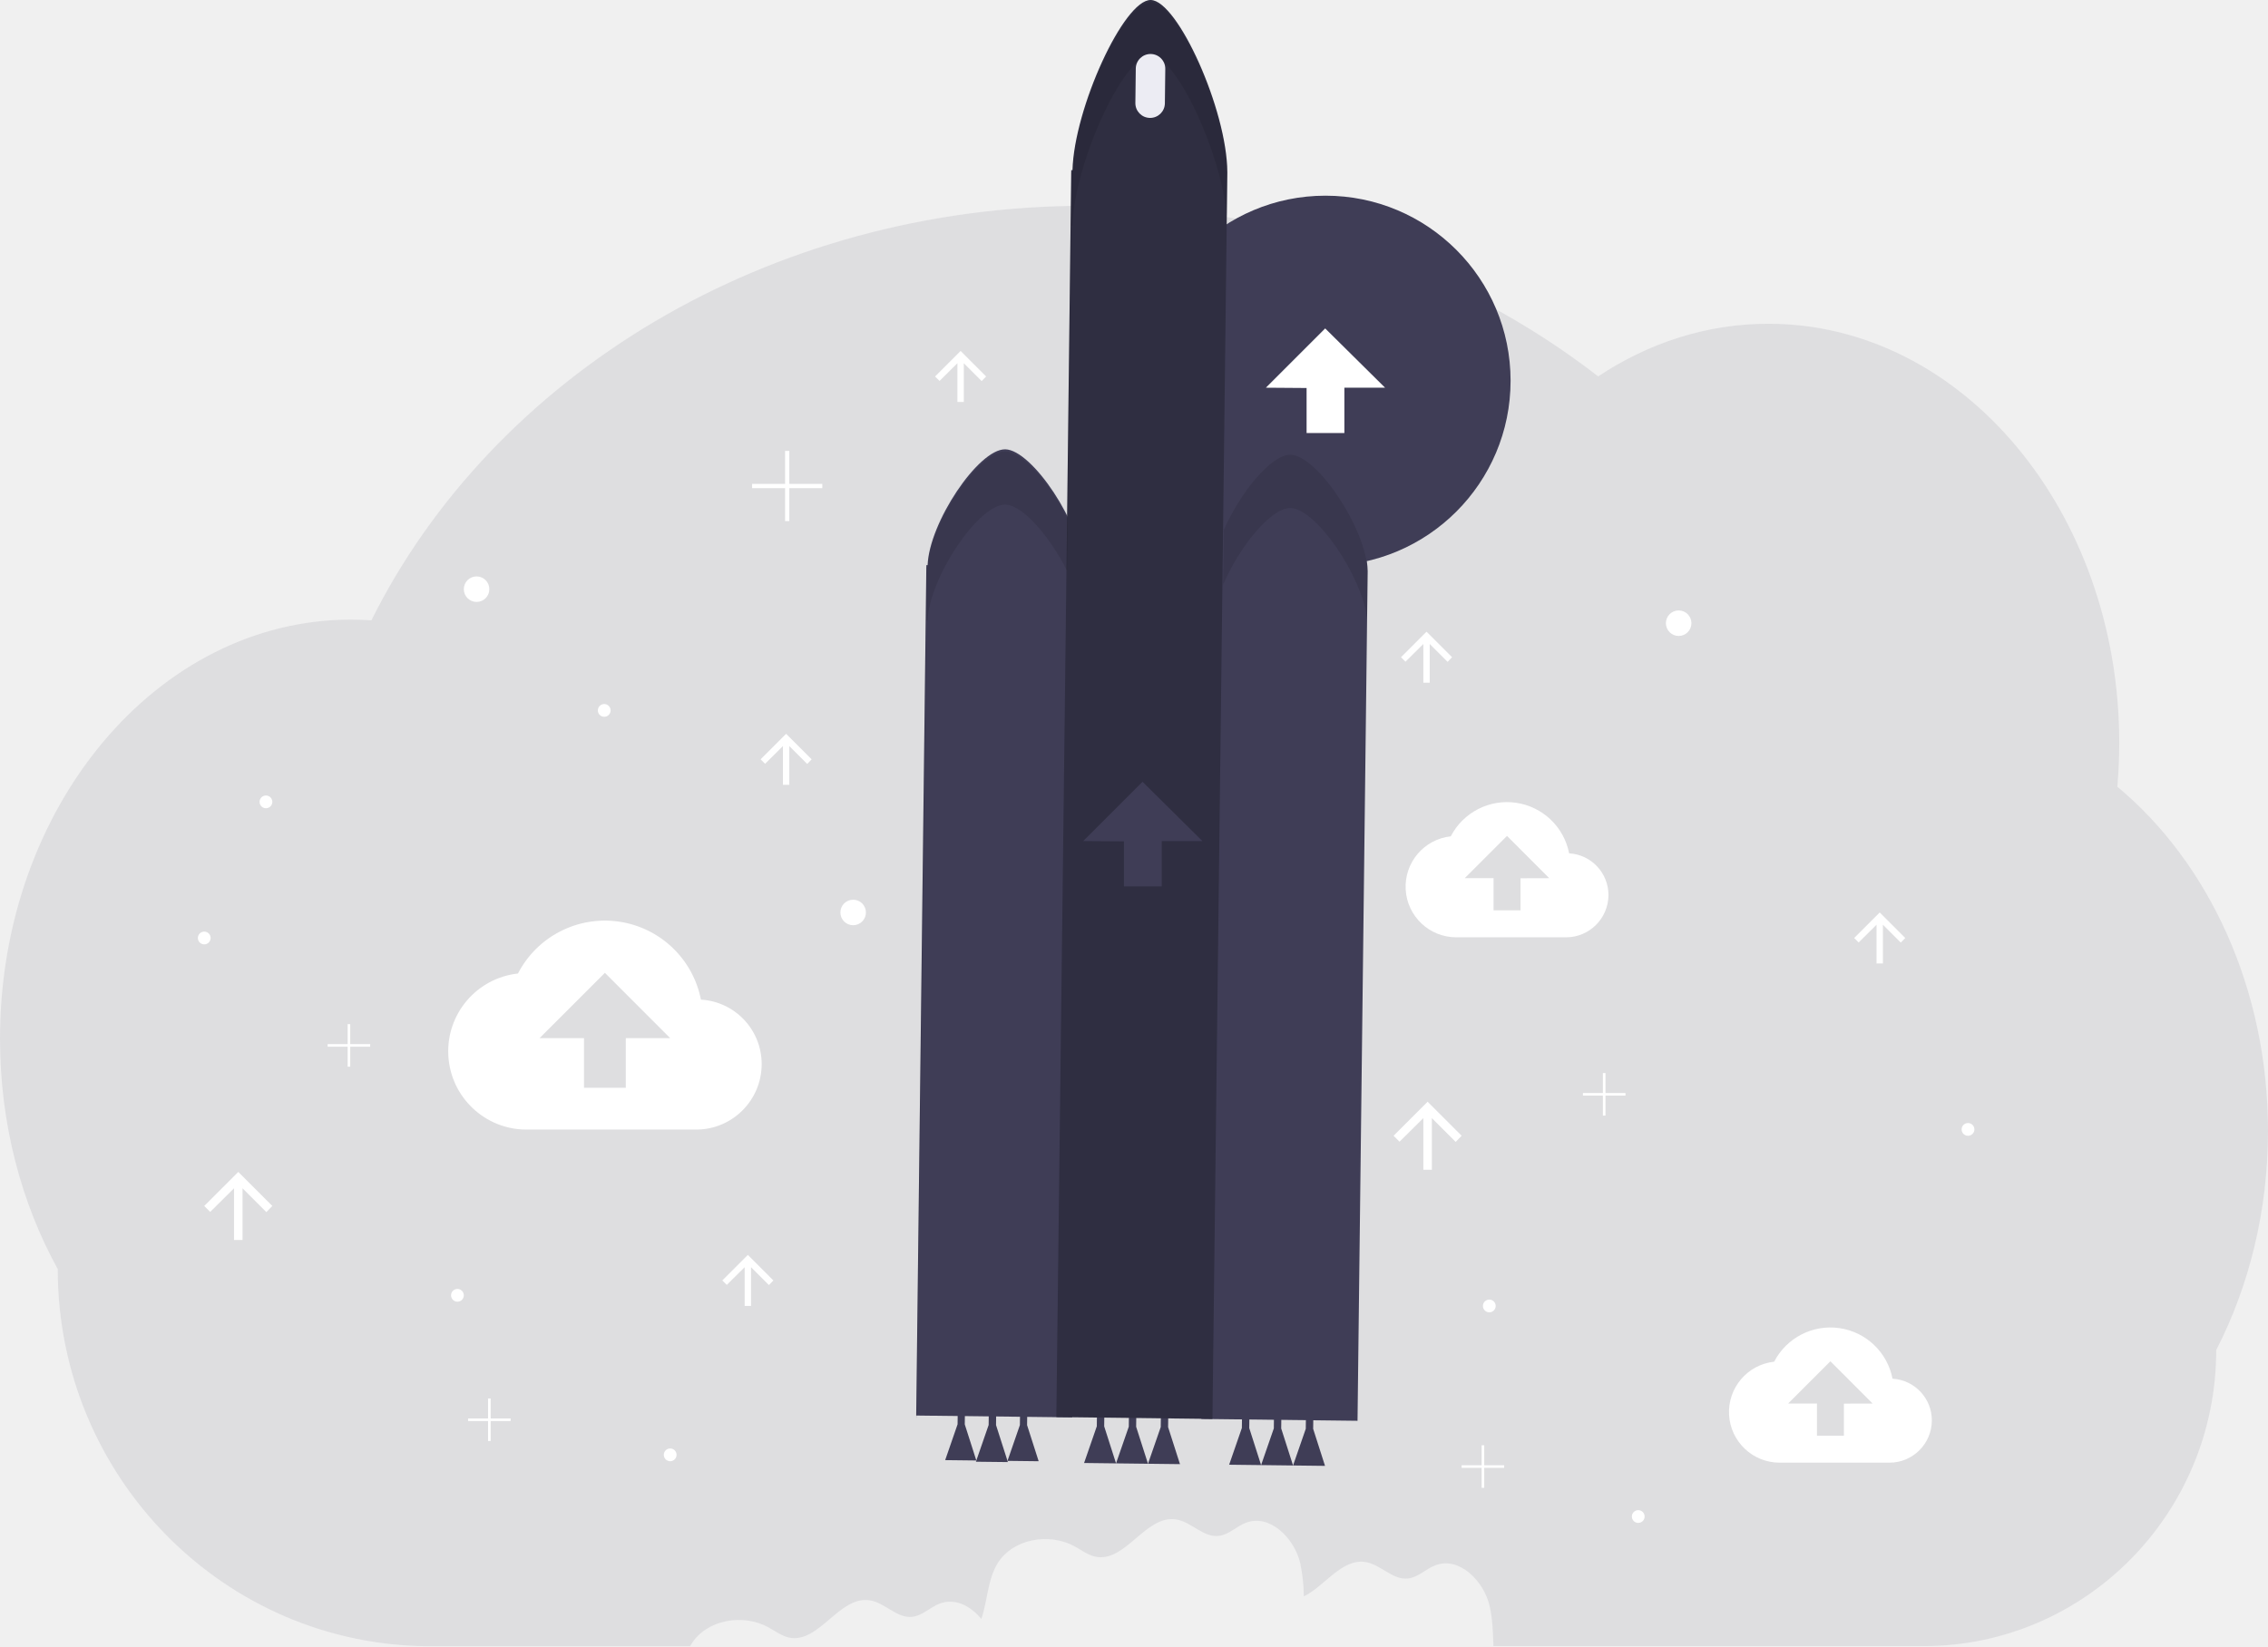
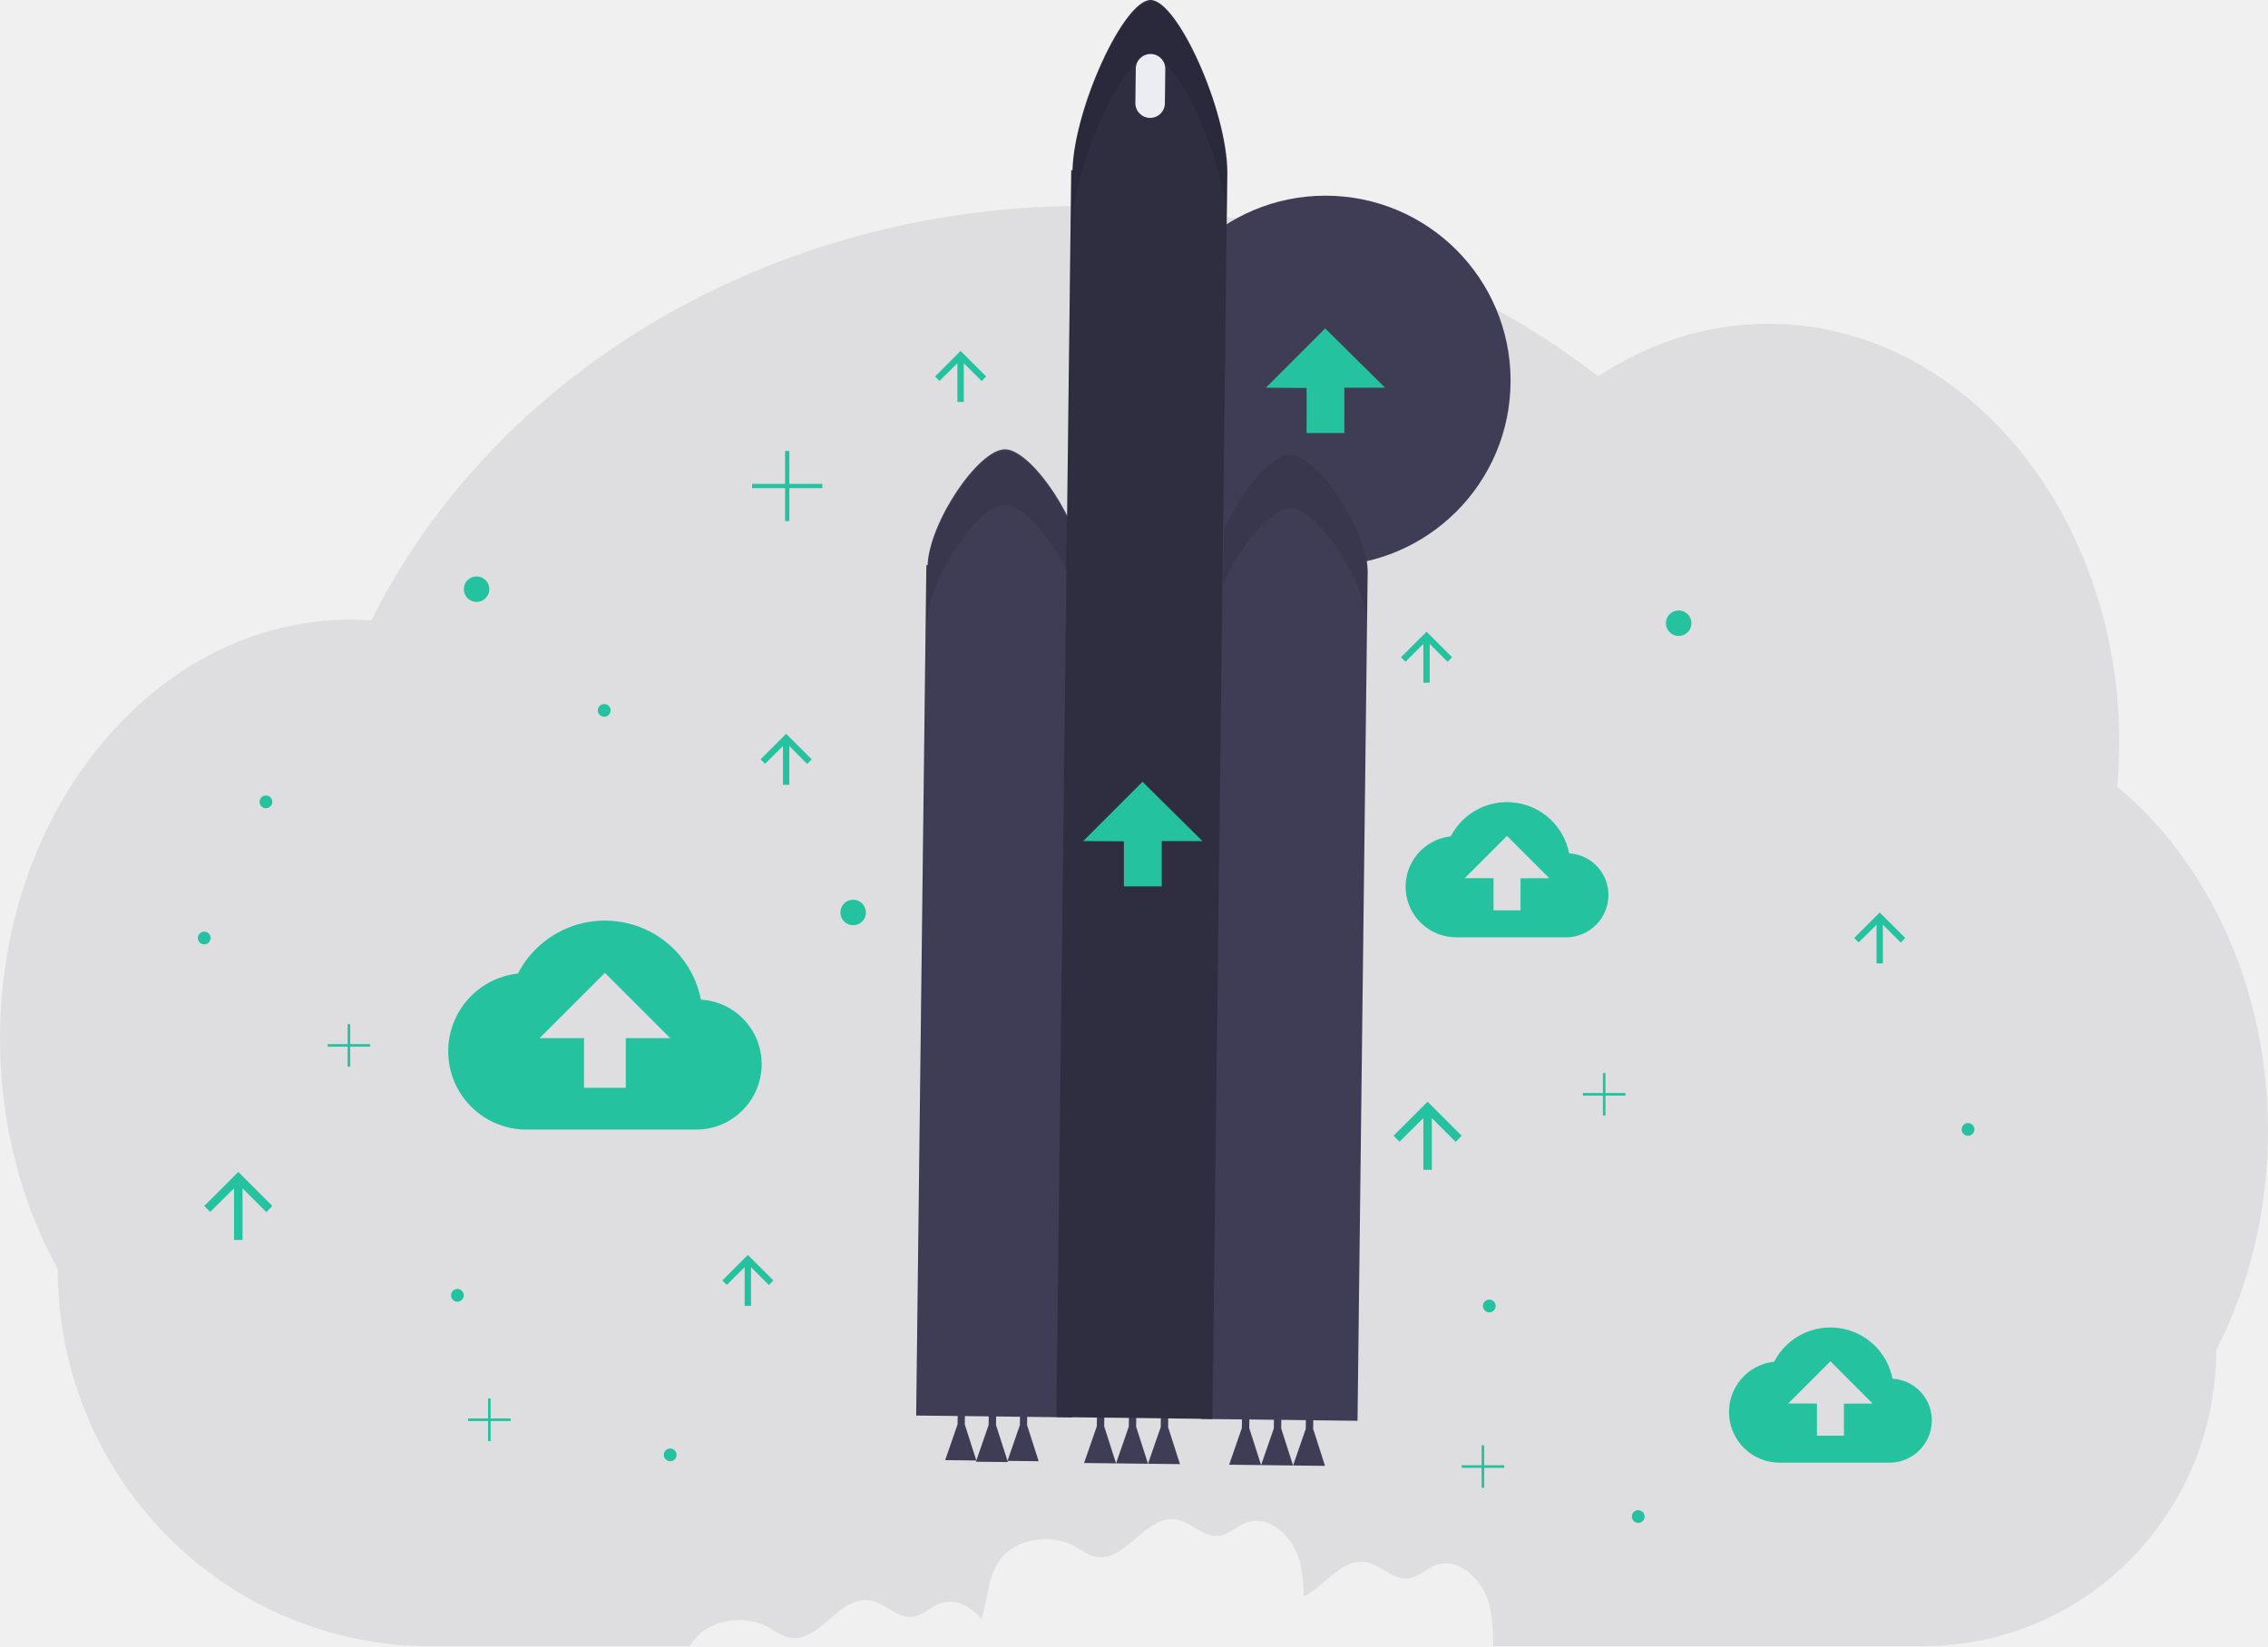
- <svg xmlns="http://www.w3.org/2000/svg" id="f925b0b9-bc71-491a-a51e-0715ff181b57" data-name="Layer 1" width="1066" height="773.96" viewBox="0 0 1066 773.96">
+ <svg xmlns="http://www.w3.org/2000/svg" width="1066" height="773.96" viewBox="0 0 1066 773.96">
  <path d="M1062.19,432.89c.59-6.77.9-13.65.9-20.6,0-108.83-73.84-197.06-164.92-197.06-29,0-56.34,9-80,24.75-64.47-50-148.64-80.21-240.72-80.21-149.83,0-278.71,80.07-335.89,194.9-3.17-.22-6.37-.34-9.6-.34C140.83,354.33,67,442.55,67,551.38c0,40,10,77.23,27.14,108.31h0C94.14,757.6,172.59,837,269.36,837h122l.54-.93c7.17-11.64,24.34-14.55,36.3-7.94,3.16,1.74,6.1,4,9.63,4.8,14.13,3,23.62-19.73,37.92-17.52,7.18,1.11,12.78,8.53,20,7.77,4.79-.51,8.42-4.52,12.92-6.22,7.21-2.74,14.52,1.06,19.57,7.23,2.93-8.43,2.91-18.42,7.65-26.15,7.17-11.64,24.34-14.55,36.3-7.94,3.16,1.74,6.1,4,9.63,4.8,14.13,3,23.62-19.73,37.92-17.52,7.18,1.11,12.78,8.53,20,7.77,4.79-.51,8.42-4.52,12.92-6.22,11.22-4.27,22.71,7.32,25.47,19a81,81,0,0,1,1.69,15.64c9.68-4.69,17.86-17.88,28.91-16.17,7.18,1.11,12.78,8.53,20,7.77,4.79-.51,8.42-4.52,12.92-6.22,11.22-4.27,22.71,7.32,25.47,19,1.47,6.2,1.57,12.64,1.82,19H971.09c76,0,137.58-62.32,137.58-139.2h0c15.42-30,24.33-65.28,24.33-103.06C1133,527.69,1105,468.49,1062.19,432.89Z" transform="translate(-67 -63.02)" fill="#3f3d56" opacity="0.1" />
  <circle cx="623" cy="179" r="87" fill="#3f3d56" />
-   <polygon points="594.99 182.28 622.86 154.41 651.01 182.28 631.88 182.28 631.88 203.59 614.12 203.59 614.12 182.42 594.99 182.28" fill="#fff" />
-   <path d="M804.52,464.22a29.75,29.75,0,0,0-55.63-8,23.81,23.81,0,0,0,2.58,47.48h51.66A19.93,19.93,0,0,0,823,483.88,19.62,19.62,0,0,0,804.52,464.22Zm-22.85,11.72V491H769v-15.1H755.45l19.87-19.87,19.86,19.87Z" transform="translate(-67 -63.02)" fill="#fff" />
-   <path d="M956.52,711.22a29.75,29.75,0,0,0-55.63-8,23.81,23.81,0,0,0,2.58,47.48h51.66A19.93,19.93,0,0,0,975,730.88,19.62,19.62,0,0,0,956.52,711.22Zm-22.85,11.72V738H921v-15.1H907.45l19.87-19.87,19.86,19.87Z" transform="translate(-67 -63.02)" fill="#fff" />
-   <path d="M396.45,533a46,46,0,0,0-86-12.28,36.8,36.8,0,0,0,4,73.38H394.3A30.8,30.8,0,0,0,425,563.38,30.33,30.33,0,0,0,396.45,533ZM361.14,551.1v23.34H341.49V551.1H320.61l30.71-30.7L382,551.1Z" transform="translate(-67 -63.02)" fill="#fff" />
-   <path d="M740,613v-24.3l11.2,11.2L754,597l-16-16-16,16,2.8,2.8,11.2-11.1V613Z" transform="translate(-67 -63.02)" fill="#fff" />
-   <path d="M181,646v-24.3l11.2,11.2L195,630l-16-16-16,16,2.8,2.8,11.2-11.1V646Z" transform="translate(-67 -63.02)" fill="#fff" />
-   <path d="M739,384V365.79l8.4,8.4,2.1-2.17-12-12-12,12,2.1,2.1,8.4-8.33V384Z" transform="translate(-67 -63.02)" fill="#fff" />
-   <path d="M520,252V233.79l8.4,8.4,2.1-2.17-12-12-12,12,2.1,2.1,8.4-8.33V252Z" transform="translate(-67 -63.02)" fill="#fff" />
-   <path d="M438,432V413.79l8.4,8.4,2.1-2.17-12-12-12,12,2.1,2.1,8.4-8.33V432Z" transform="translate(-67 -63.02)" fill="#fff" />
-   <path d="M952,516V497.79l8.4,8.4,2.1-2.17-12-12-12,12,2.1,2.1,8.4-8.33V516Z" transform="translate(-67 -63.02)" fill="#fff" />
-   <path d="M420,677V658.79l8.4,8.4,2.1-2.17-12-12-12,12,2.1,2.1,8.4-8.33V677Z" transform="translate(-67 -63.02)" fill="#fff" />
-   <circle cx="789" cy="293" r="6" fill="#fff" />
-   <circle cx="224" cy="277" r="6" fill="#fff" />
-   <circle cx="401" cy="429" r="6" fill="#fff" />
-   <circle cx="925" cy="531" r="3" fill="#fff" />
-   <circle cx="700" cy="614" r="3" fill="#fff" />
-   <circle cx="315" cy="684" r="3" fill="#fff" />
-   <circle cx="96" cy="441" r="3" fill="#fff" />
-   <circle cx="125" cy="377" r="3" fill="#fff" />
-   <circle cx="770" cy="713" r="3" fill="#fff" />
-   <circle cx="215" cy="609" r="3" fill="#fff" />
-   <circle cx="284" cy="334" r="3" fill="#fff" />
-   <polygon points="386.5 227.5 371 227.5 371 212 369 212 369 227.5 353.5 227.5 353.5 229.5 369 229.5 369 245 371 245 371 229.5 386.5 229.5 386.5 227.5" fill="#fff" />
-   <polygon points="764 513.89 754.61 513.89 754.61 504.5 753.39 504.5 753.39 513.89 744 513.89 744 515.11 753.39 515.11 753.39 524.5 754.61 524.5 754.61 515.11 764 515.11 764 513.89" fill="#fff" />
-   <polygon points="707 688.89 697.61 688.89 697.61 679.5 696.39 679.5 696.39 688.89 687 688.89 687 690.11 696.39 690.11 696.39 699.5 697.61 699.5 697.61 690.11 707 690.11 707 688.89" fill="#fff" />
-   <polygon points="240 666.89 230.61 666.89 230.61 657.5 229.39 657.5 229.39 666.89 220 666.89 220 668.11 229.39 668.11 229.39 677.5 230.61 677.5 230.61 668.11 240 668.11 240 666.89" fill="#fff" />
-   <polygon points="174 490.89 164.61 490.89 164.61 481.5 163.39 481.5 163.39 490.89 154 490.89 154 492.11 163.39 492.11 163.39 501.5 164.61 501.5 164.61 492.11 174 492.11 174 490.89" fill="#fff" />
+   <polygon points="594.99 182.28 622.86 154.41 651.01 182.28 631.88 182.28 631.88 203.59 614.12 203.59 614.12 182.42 594.99 182.28" fill="#25c2a0" />
+   <path d="M804.52,464.22a29.75,29.75,0,0,0-55.63-8,23.81,23.81,0,0,0,2.58,47.48h51.66A19.93,19.93,0,0,0,823,483.88,19.62,19.62,0,0,0,804.52,464.22Zm-22.85,11.72V491H769v-15.1H755.45l19.87-19.87,19.86,19.87Z" transform="translate(-67 -63.02)" fill="#25c2a0" />
+   <path d="M956.52,711.22a29.75,29.75,0,0,0-55.63-8,23.81,23.81,0,0,0,2.58,47.48h51.66A19.93,19.93,0,0,0,975,730.88,19.62,19.62,0,0,0,956.52,711.22Zm-22.85,11.72V738H921v-15.1H907.45l19.87-19.87,19.86,19.87Z" transform="translate(-67 -63.02)" fill="#25c2a0" />
+   <path d="M396.45,533a46,46,0,0,0-86-12.28,36.8,36.8,0,0,0,4,73.38H394.3A30.8,30.8,0,0,0,425,563.38,30.33,30.33,0,0,0,396.45,533ZM361.14,551.1v23.34H341.49V551.1H320.61l30.71-30.7L382,551.1Z" transform="translate(-67 -63.02)" fill="#25c2a0" />
+   <path d="M740,613v-24.3l11.2,11.2L754,597l-16-16-16,16,2.8,2.8,11.2-11.1V613Z" transform="translate(-67 -63.02)" fill="#25c2a0" />
+   <path d="M181,646v-24.3l11.2,11.2L195,630l-16-16-16,16,2.8,2.8,11.2-11.1V646Z" transform="translate(-67 -63.02)" fill="#25c2a0" />
+   <path d="M739,384V365.79l8.4,8.4,2.1-2.17-12-12-12,12,2.1,2.1,8.4-8.33V384Z" transform="translate(-67 -63.02)" fill="#25c2a0" />
+   <path d="M520,252V233.79l8.4,8.4,2.1-2.17-12-12-12,12,2.1,2.1,8.4-8.33V252Z" transform="translate(-67 -63.02)" fill="#25c2a0" />
+   <path d="M438,432V413.79l8.4,8.4,2.1-2.17-12-12-12,12,2.1,2.1,8.4-8.33V432Z" transform="translate(-67 -63.02)" fill="#25c2a0" />
+   <path d="M952,516V497.79l8.4,8.4,2.1-2.17-12-12-12,12,2.1,2.1,8.4-8.33V516Z" transform="translate(-67 -63.02)" fill="#25c2a0" />
+   <path d="M420,677V658.79l8.4,8.4,2.1-2.17-12-12-12,12,2.1,2.1,8.4-8.33V677Z" transform="translate(-67 -63.02)" fill="#25c2a0" />
+   <circle cx="789" cy="293" r="6" fill="#25c2a0" />
+   <circle cx="224" cy="277" r="6" fill="#25c2a0" />
+   <circle cx="401" cy="429" r="6" fill="#25c2a0" />
+   <circle cx="925" cy="531" r="3" fill="#25c2a0" />
+   <circle cx="700" cy="614" r="3" fill="#25c2a0" />
+   <circle cx="315" cy="684" r="3" fill="#25c2a0" />
+   <circle cx="96" cy="441" r="3" fill="#25c2a0" />
+   <circle cx="125" cy="377" r="3" fill="#25c2a0" />
+   <circle cx="770" cy="713" r="3" fill="#25c2a0" />
+   <circle cx="215" cy="609" r="3" fill="#25c2a0" />
+   <circle cx="284" cy="334" r="3" fill="#25c2a0" />
+   <polygon points="386.5 227.5 371 227.5 371 212 369 212 369 227.5 353.5 227.5 353.5 229.5 369 229.5 369 245 371 245 371 229.5 386.5 229.5 386.5 227.5" fill="#25c2a0" />
+   <polygon points="764 513.89 754.61 513.89 754.61 504.5 753.39 504.5 753.39 513.89 744 513.89 744 515.11 753.39 515.11 753.39 524.5 754.61 524.5 754.61 515.11 764 515.11 764 513.89" fill="#25c2a0" />
+   <polygon points="707 688.89 697.61 688.89 697.61 679.5 696.39 679.5 696.39 688.89 687 688.89 687 690.11 696.39 690.11 696.39 699.5 697.61 699.5 697.61 690.11 707 690.11 707 688.89" fill="#25c2a0" />
+   <polygon points="240 666.89 230.61 666.89 230.61 657.5 229.39 657.5 229.39 666.89 220 666.89 220 668.11 229.39 668.11 229.39 677.5 230.61 677.5 230.61 668.11 240 668.11 240 666.89" fill="#25c2a0" />
+   <polygon points="174 490.89 164.61 490.89 164.61 481.5 163.39 481.5 163.39 490.89 154 490.89 154 492.11 163.39 492.11 163.39 501.5 164.61 501.5 164.61 492.11 174 492.11 174 490.89" fill="#25c2a0" />
  <polygon points="453.46 669.68 453.53 664.05 450.15 664.01 450.08 669.64 444.25 686.48 458.89 686.65 453.46 669.68" fill="#3f3d56" />
  <polygon points="468.15 670 468.22 664.23 464.75 664.18 464.68 669.96 458.7 687.23 473.72 687.4 468.15 670" fill="#3f3d56" />
  <polygon points="482.75 670.03 482.82 664.4 479.44 664.36 479.37 669.99 473.54 686.83 488.19 687 482.75 670.03" fill="#3f3d56" />
  <polygon points="587.17 671.42 587.24 665.64 583.77 665.6 583.7 671.38 577.72 688.64 592.74 688.82 587.17 671.42" fill="#3f3d56" />
  <polygon points="602.19 671.6 602.26 665.82 598.79 665.78 598.72 671.56 592.74 688.82 607.76 689 602.19 671.6" fill="#3f3d56" />
  <polygon points="617.21 671.78 617.28 666 613.81 665.96 613.74 671.74 607.76 689 622.78 689.18 617.21 671.78" fill="#3f3d56" />
  <polygon points="518.99 670.61 519.06 664.83 515.59 664.79 515.52 670.57 509.54 687.83 524.56 688.01 518.99 670.61" fill="#3f3d56" />
  <polygon points="534.01 670.79 534.08 665.01 530.62 664.97 530.55 670.75 524.56 688.01 539.58 688.19 534.01 670.79" fill="#3f3d56" />
  <polygon points="549.03 670.97 549.1 665.19 545.64 665.15 545.57 670.93 539.58 688.19 554.61 688.37 549.03 670.97" fill="#3f3d56" />
  <path d="M575.76,329.6c-.21-19.9-23.65-55.18-36.3-55.33S503.68,308.84,503,328.73h-.6l-4.77,399.81,73.38.87,4.77-399.8Z" transform="translate(-67 -63.02)" fill="#3f3d56" />
  <path d="M709.8,331.2c-.21-19.9-23.65-55.18-36.3-55.33s-35.78,34.57-36.45,54.46h-.6l-4.77,399.81,73.38.87,4.77-399.8Z" transform="translate(-67 -63.02)" fill="#3f3d56" />
  <path d="M643.86,143.94c-.11-29.17-23.36-80.77-36-80.92s-36,50.89-36.77,80h-.59l-7,586.24,73.37.88,7-586.25Z" transform="translate(-67 -63.02)" fill="#2f2e41" />
-   <polygon points="509.13 395.43 537.01 367.55 565.15 395.43 546.03 395.43 546.03 416.74 528.26 416.74 528.26 395.56 509.13 395.43" fill="#3f3d56" />
+   <polygon points="509.13 395.43 537.01 367.55 565.15 395.43 546.03 395.43 546.03 416.74 528.26 416.74 528.26 395.56 509.13 395.43" fill="#25c2a0" />
  <g opacity="0.1">
    <path d="M641.87,337.94c7.59-17.71,22.41-36.18,31.63-36.07,12,.14,33.62,31.79,36.07,52l.26-21.71h0c-.21-19.9-23.65-55.18-36.3-55.33-9.1-.11-23.64,17.88-31.32,35.38Z" transform="translate(-67 -63.02)" />
    <path d="M502.41,354.72h.6c.67-19.89,23.81-54.61,36.45-54.46,8.26.1,21.11,15.17,29.1,31.16l1.94-162.36h.59c.78-29.16,24.13-80.2,36.77-80,11.94.14,33.36,46.21,35.78,75.9l.23-20h0c-.11-29.17-23.36-80.77-36-80.92s-36,50.89-36.77,80.05h-.59l-1.94,162.36c-8-16-20.84-31.06-29.1-31.16-12.64-.15-35.78,34.57-36.45,54.46h-.6l-4.77,399.81h.3Z" transform="translate(-67 -63.02)" />
  </g>
  <rect x="600.73" y="88.44" width="13.87" height="30.05" rx="6.93" transform="translate(-65.72 -70.26) rotate(0.68)" fill="#ececf3" />
</svg>
